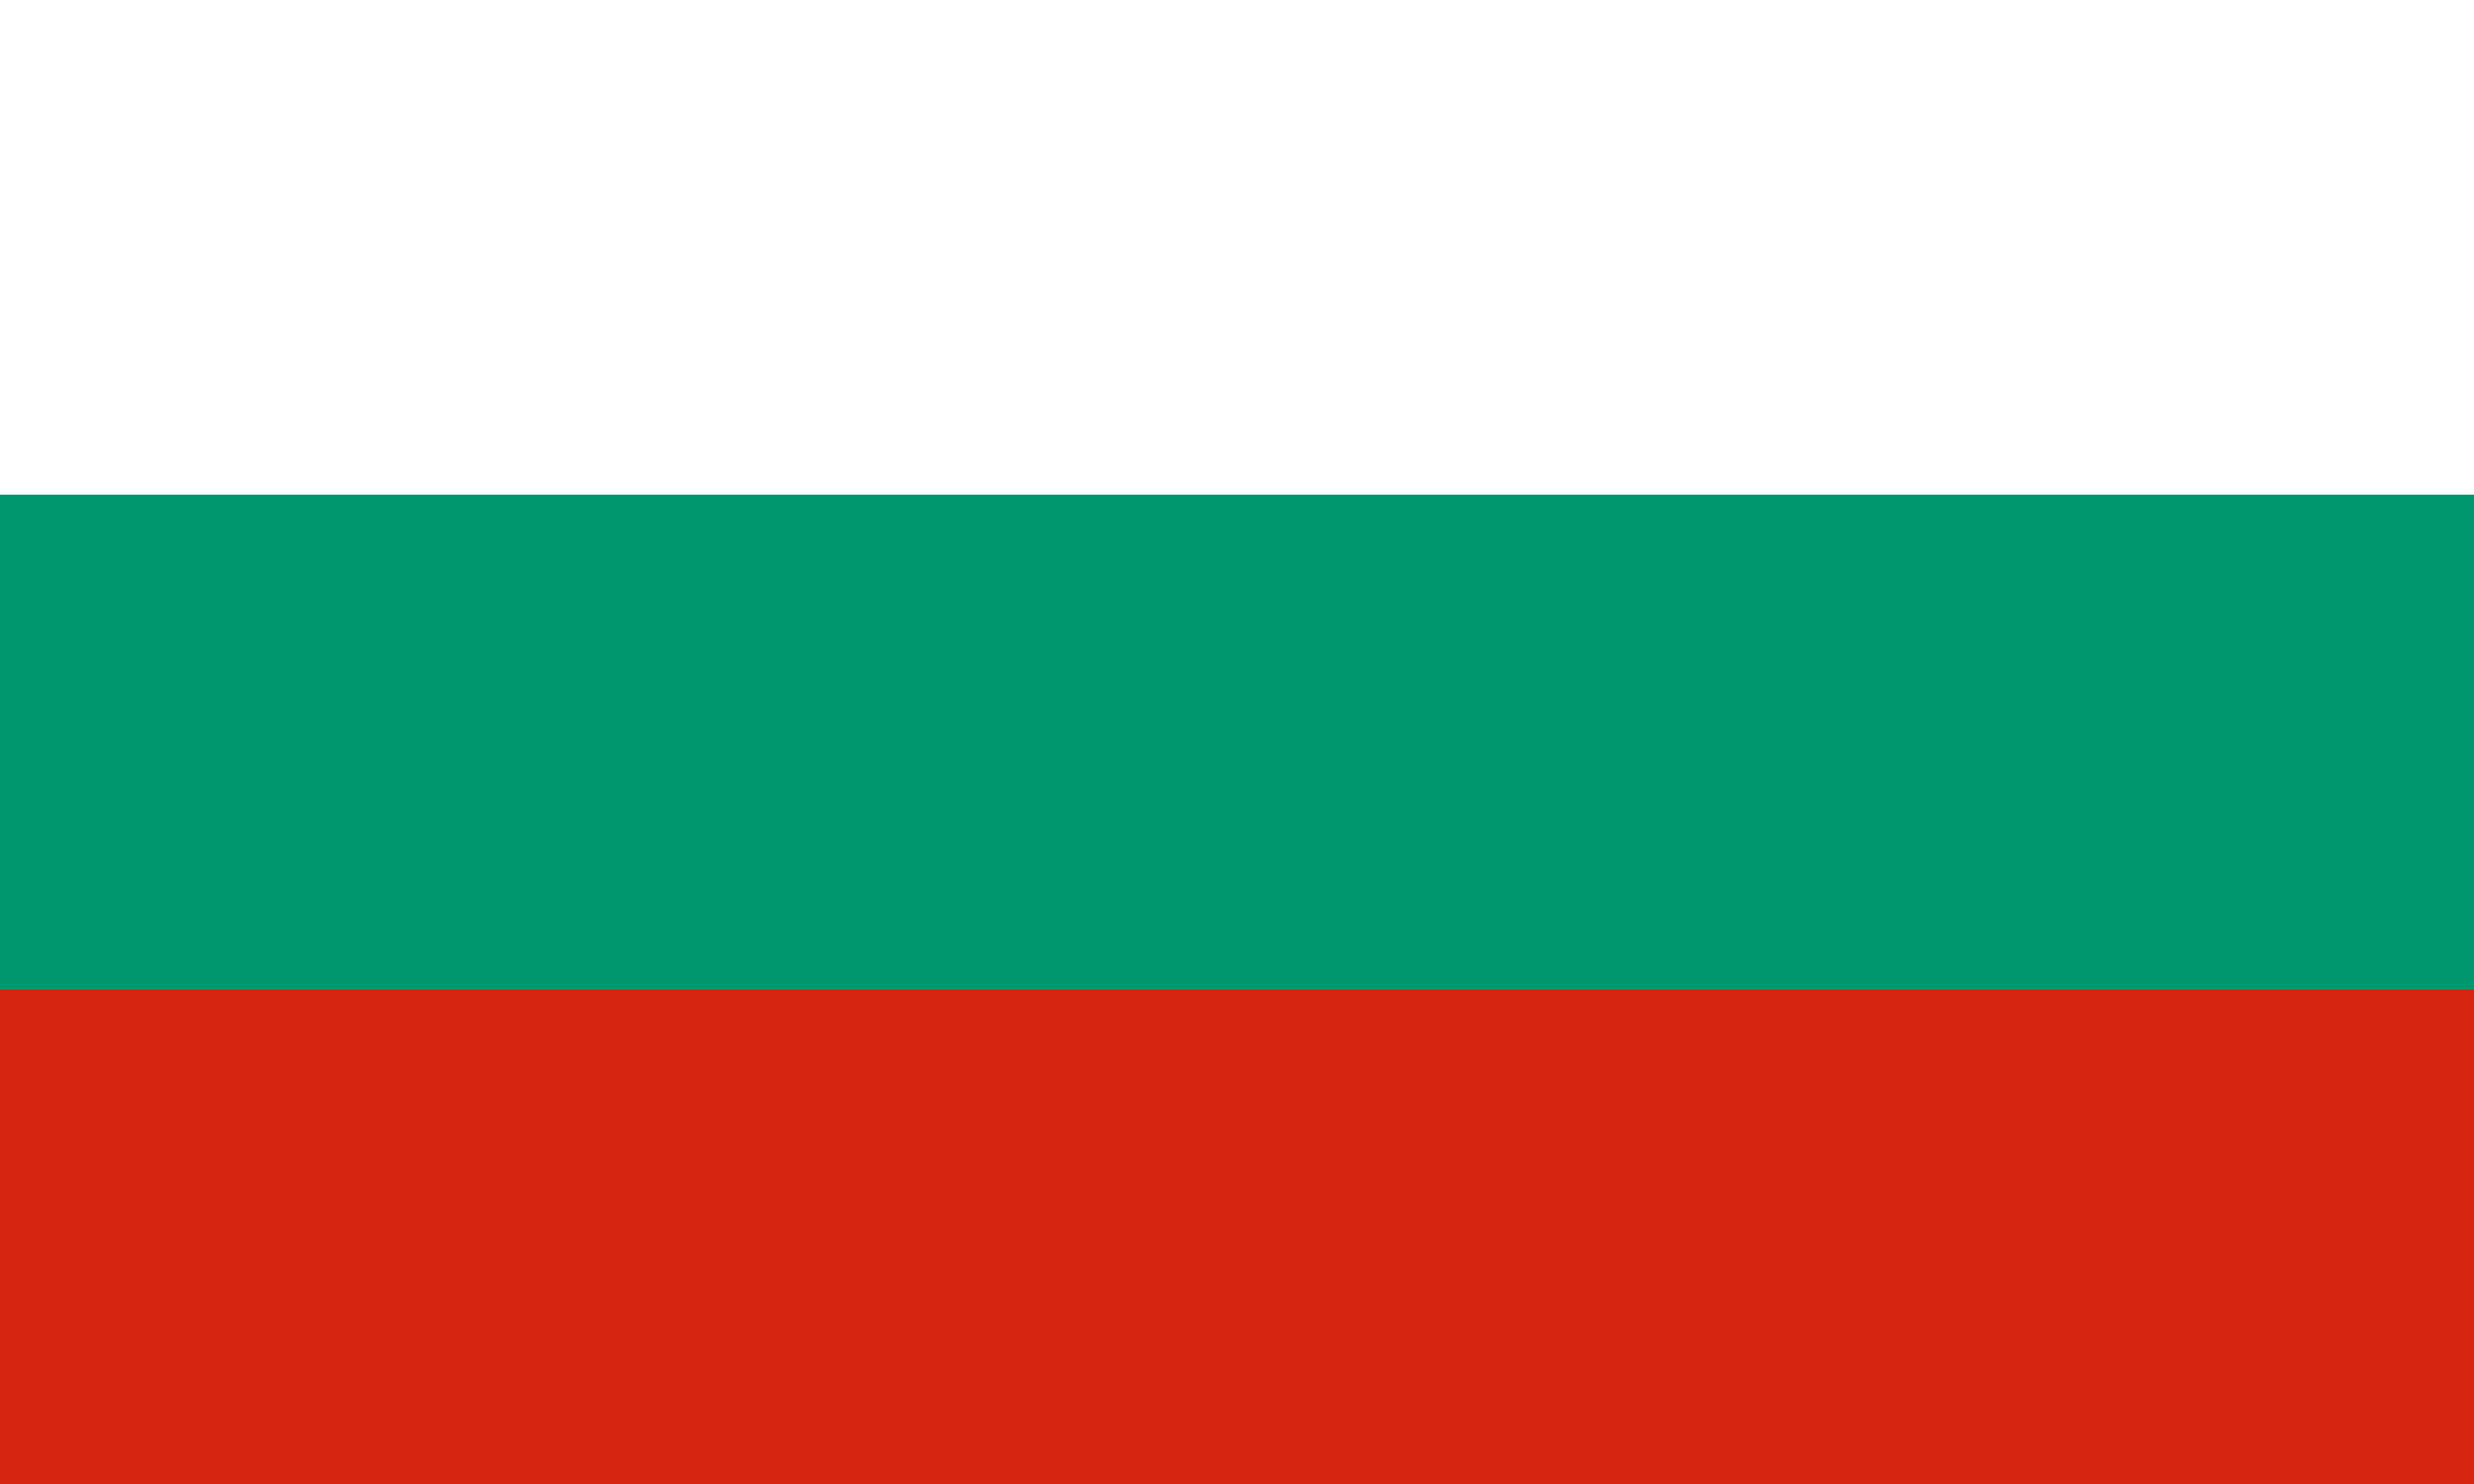
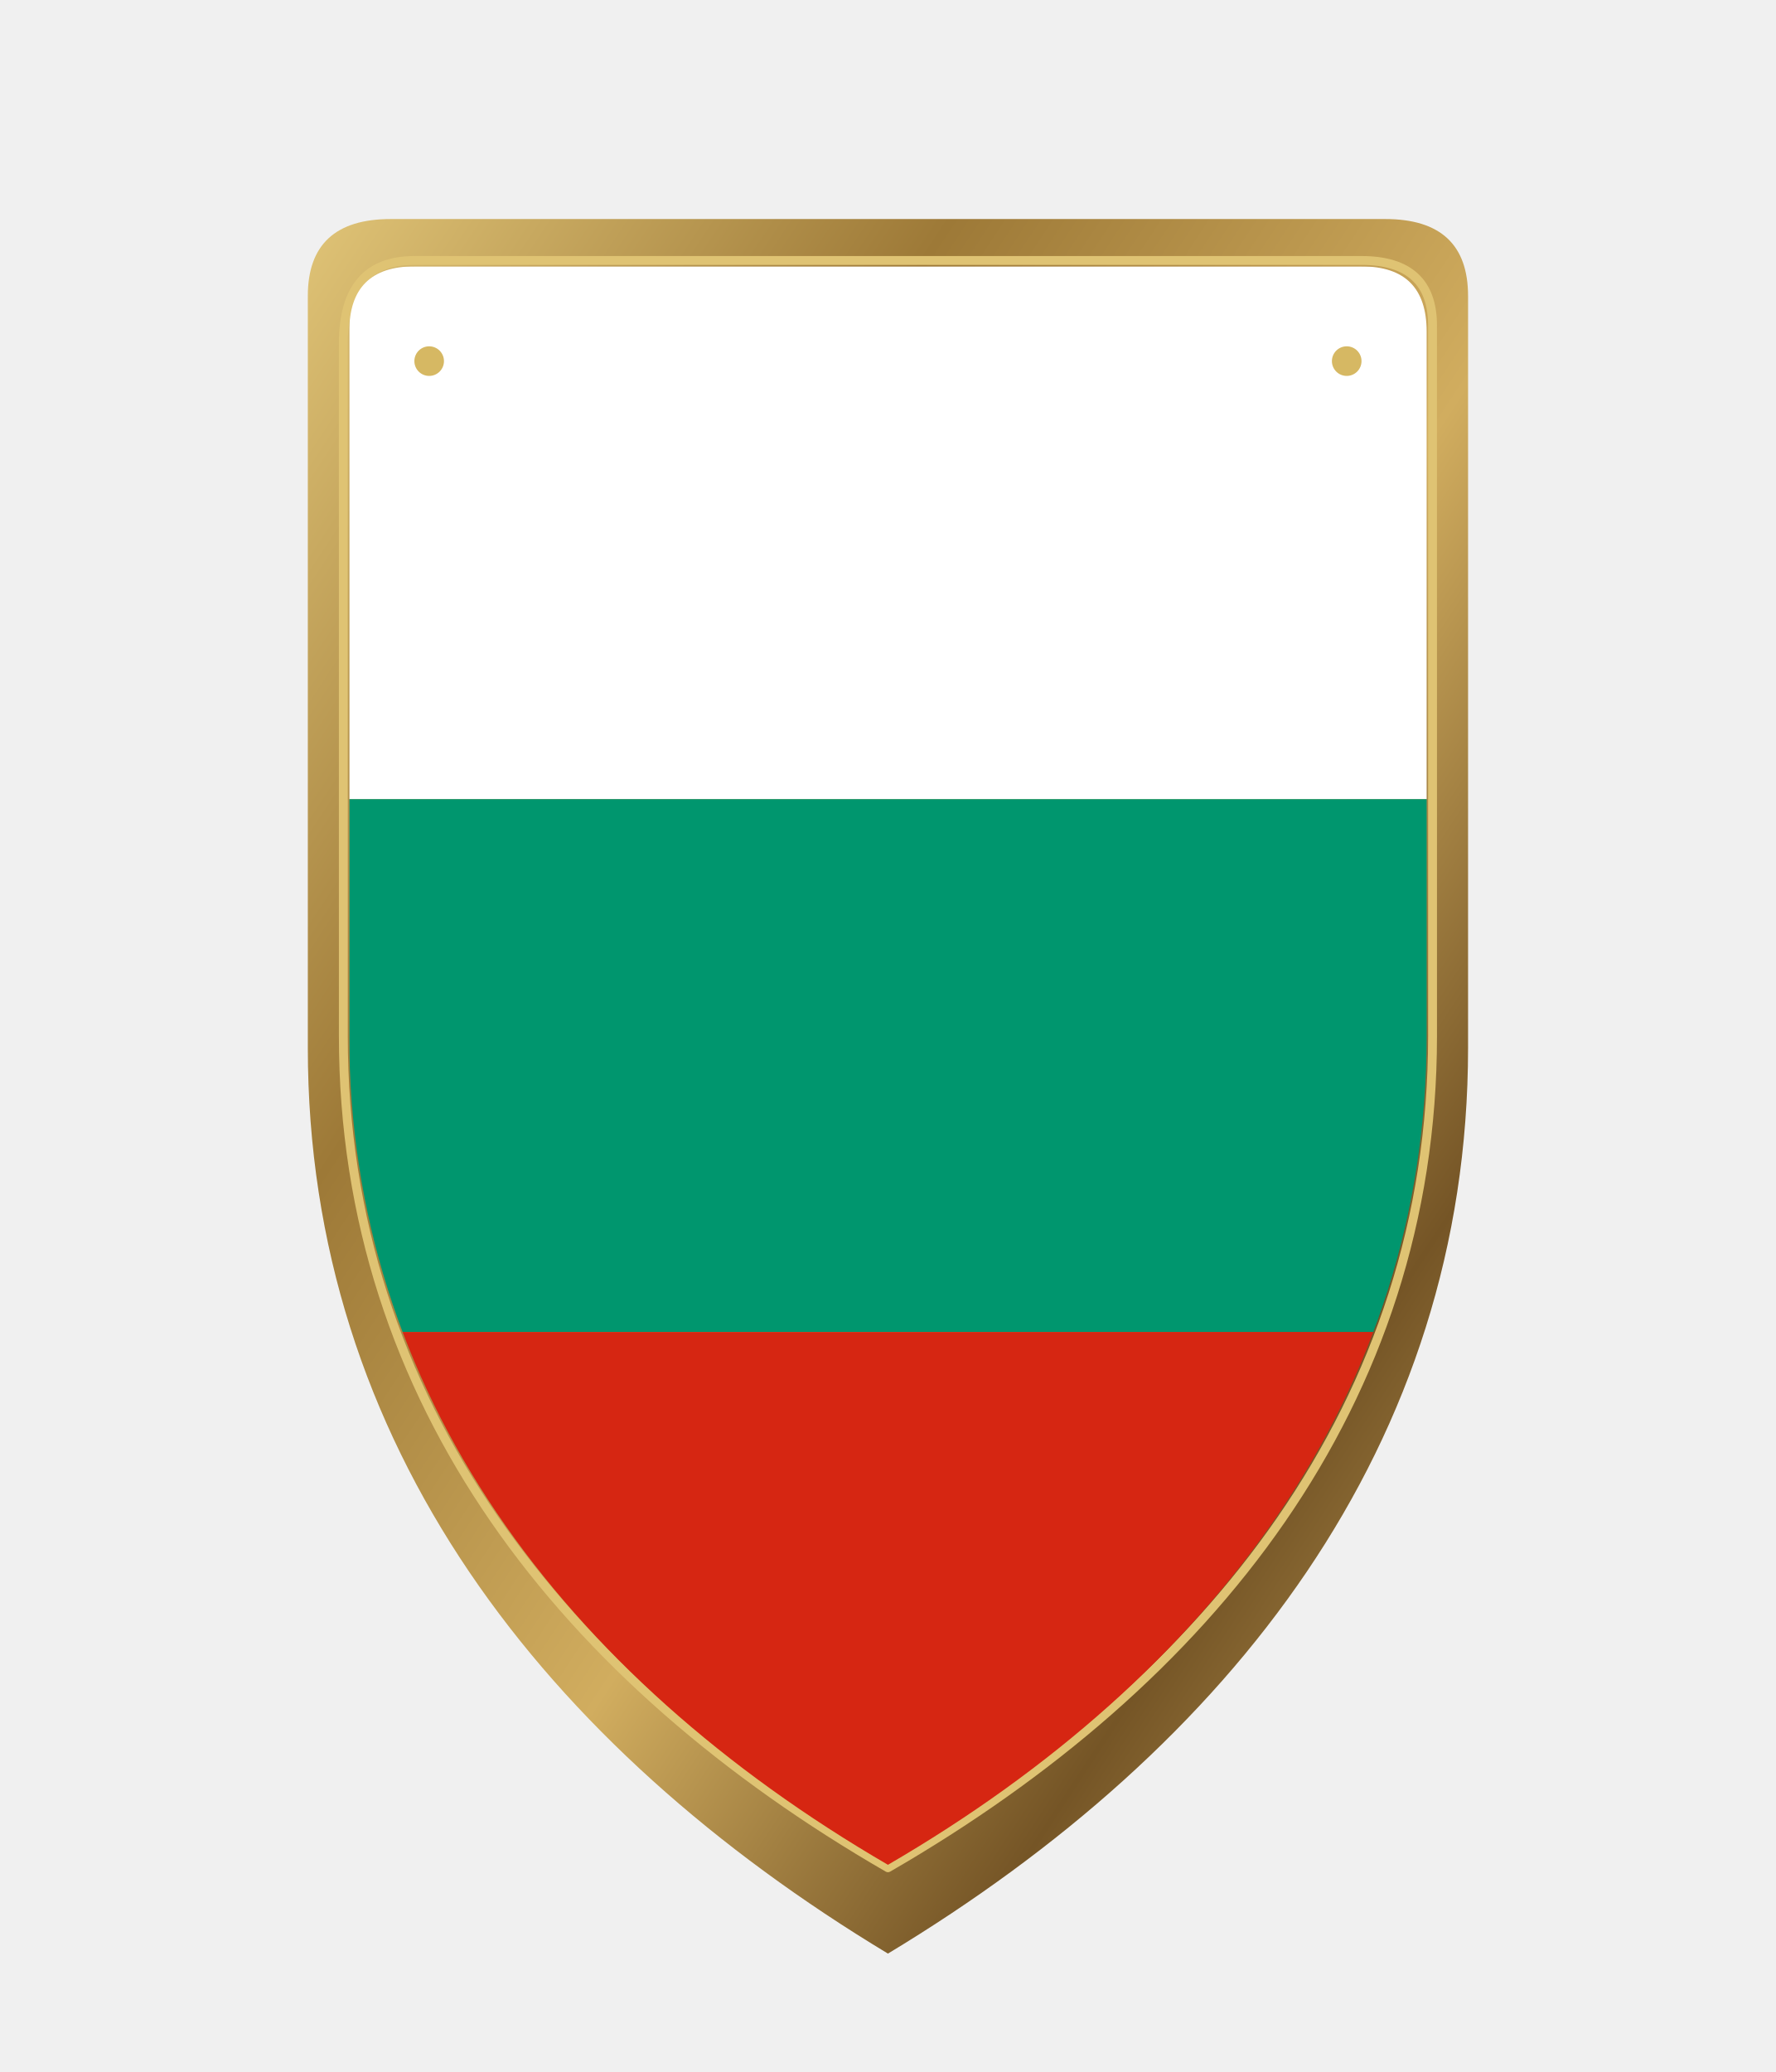
- <svg xmlns="http://www.w3.org/2000/svg" width="1000" height="600" viewBox="0 0 5 3">
-   <rect width="5" height="3" fill="#fff" />
-   <rect width="5" height="2" y="1" fill="#00966E" />
-   <rect width="5" height="1" y="2" fill="#D62612" />
+ <svg xmlns="http://www.w3.org/2000/svg" viewBox="0 0 600 700" width="600" height="700">
+   <defs>
+     <linearGradient id="antique-brass" x1="0%" y1="0%" x2="100%" y2="100%">
+       <stop offset="0%" stop-color="#e0c477" />
+       <stop offset="28%" stop-color="#9d7937" />
+       <stop offset="55%" stop-color="#d1ad5f" />
+       <stop offset="78%" stop-color="#755526" />
+       <stop offset="100%" stop-color="#c9a85d" />
+     </linearGradient>
+     <linearGradient id="dark-edge" x1="0%" y1="0%" x2="0%" y2="100%">
+       <stop offset="0%" stop-color="#40392f" />
+       <stop offset="100%" stop-color="#171916" />
+     </linearGradient>
+     <clipPath id="shield-clip">
+       <path d="         M 118 112         Q 118 90 140 90         L 460 90         Q 482 90 482 112         L 482 350         C 482 470 410 566 300 630         C 190 566 118 470 118 350         Z" />
+     </clipPath>
+   </defs>
+   <g id="shield" filter="url(#shield-shadow)">
+     <path id="shield-outer" d="             M 104 100             Q 104 74 132 74             L 468 74             Q 496 74 496 100             L 496 354             C 496 488 416 590 300 660             C 184 590 104 488 104 354             Z" fill="url(#antique-brass)" stroke="#3b2b16" stroke-width="0" stroke-linejoin="round" />
+     <path id="shield-recess" d="             M 116 116             Q 116 88 140 88             L 460 88             Q 484 88 484 110             L 484 350             C 484 474 409 568 300 631             C 191 568 116 474 116 350             Z" fill="#00000000" stroke="#dfc373" stroke-width="3" stroke-linejoin="round" />
+     <g id="flag-art" clip-path="url(#shield-clip)" filter="url(#paper-grain)">
+       <rect x="118" y="90" width="365" height="180" fill="#fff" />
+       <rect x="118" y="270" width="365" height="180" fill="#00966E" />
+       <rect x="118" y="450" width="365" height="180" fill="#D62612" />
+     </g>
+     <g fill="#d6b863" stroke="#4b351a" stroke-width="0">
+       <circle cx="145" cy="122" r="5" />
+       <circle cx="455" cy="122" r="5" />
+     </g>
+   </g>
</svg>
